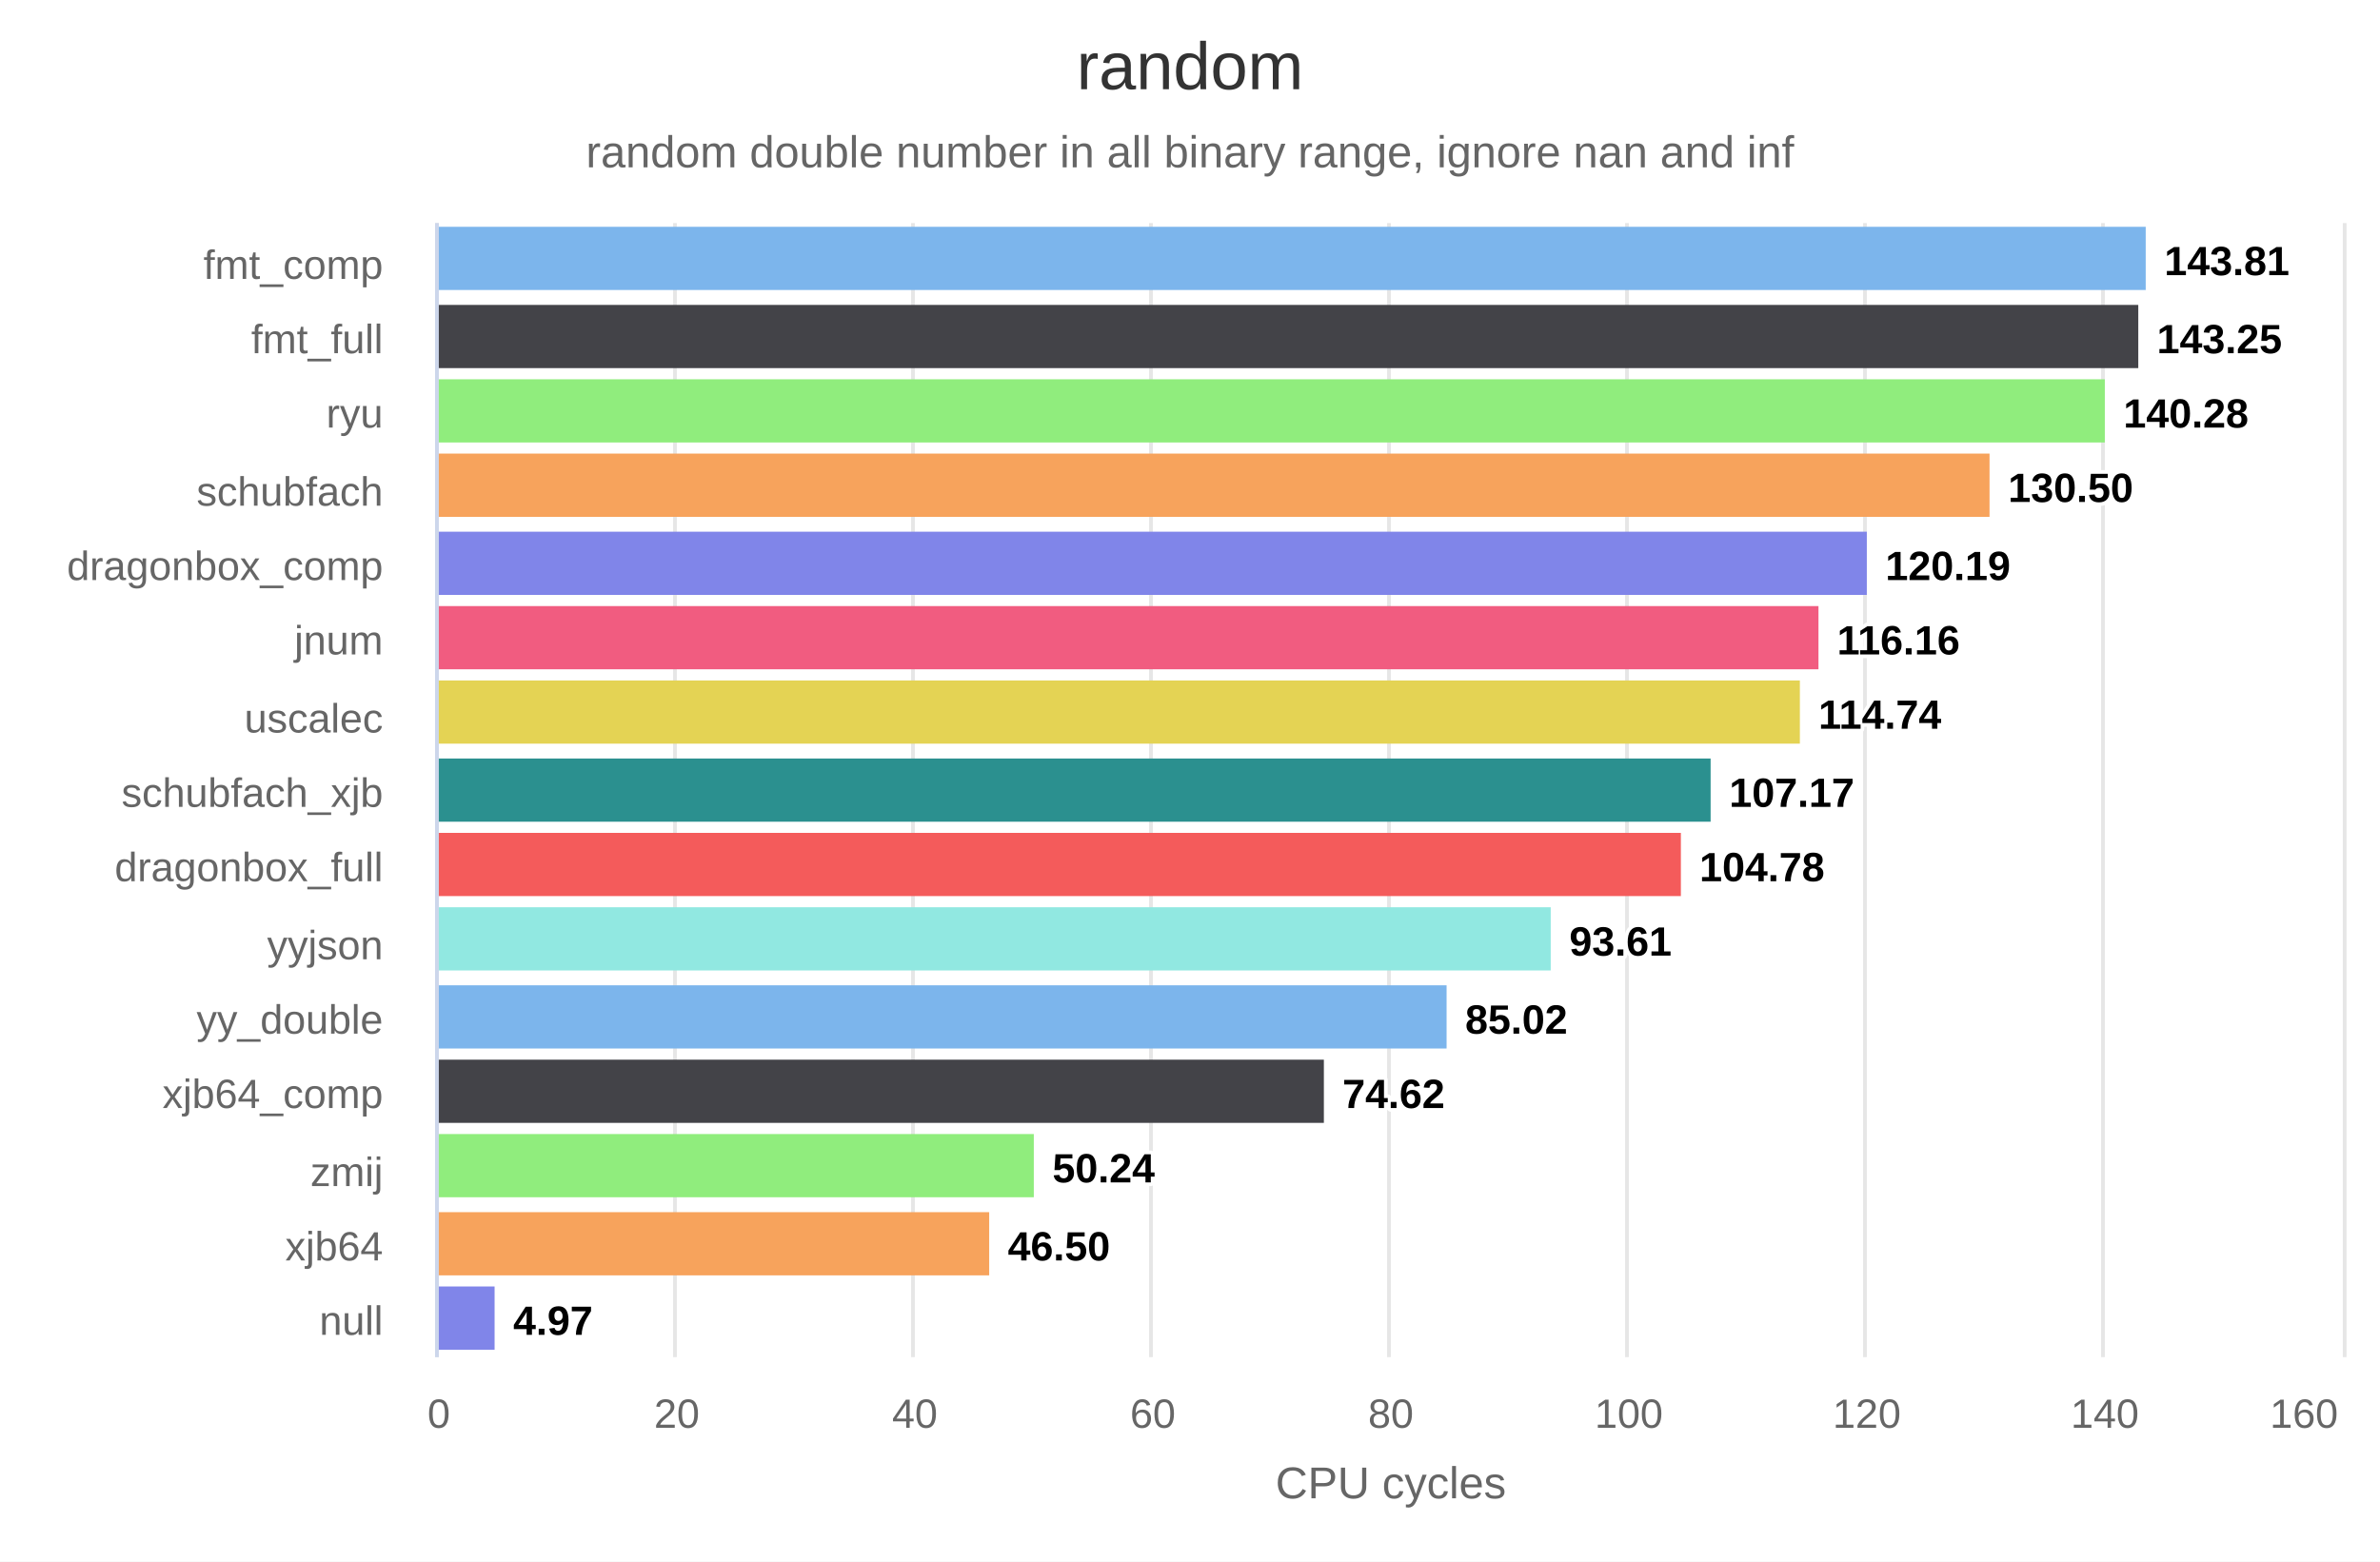
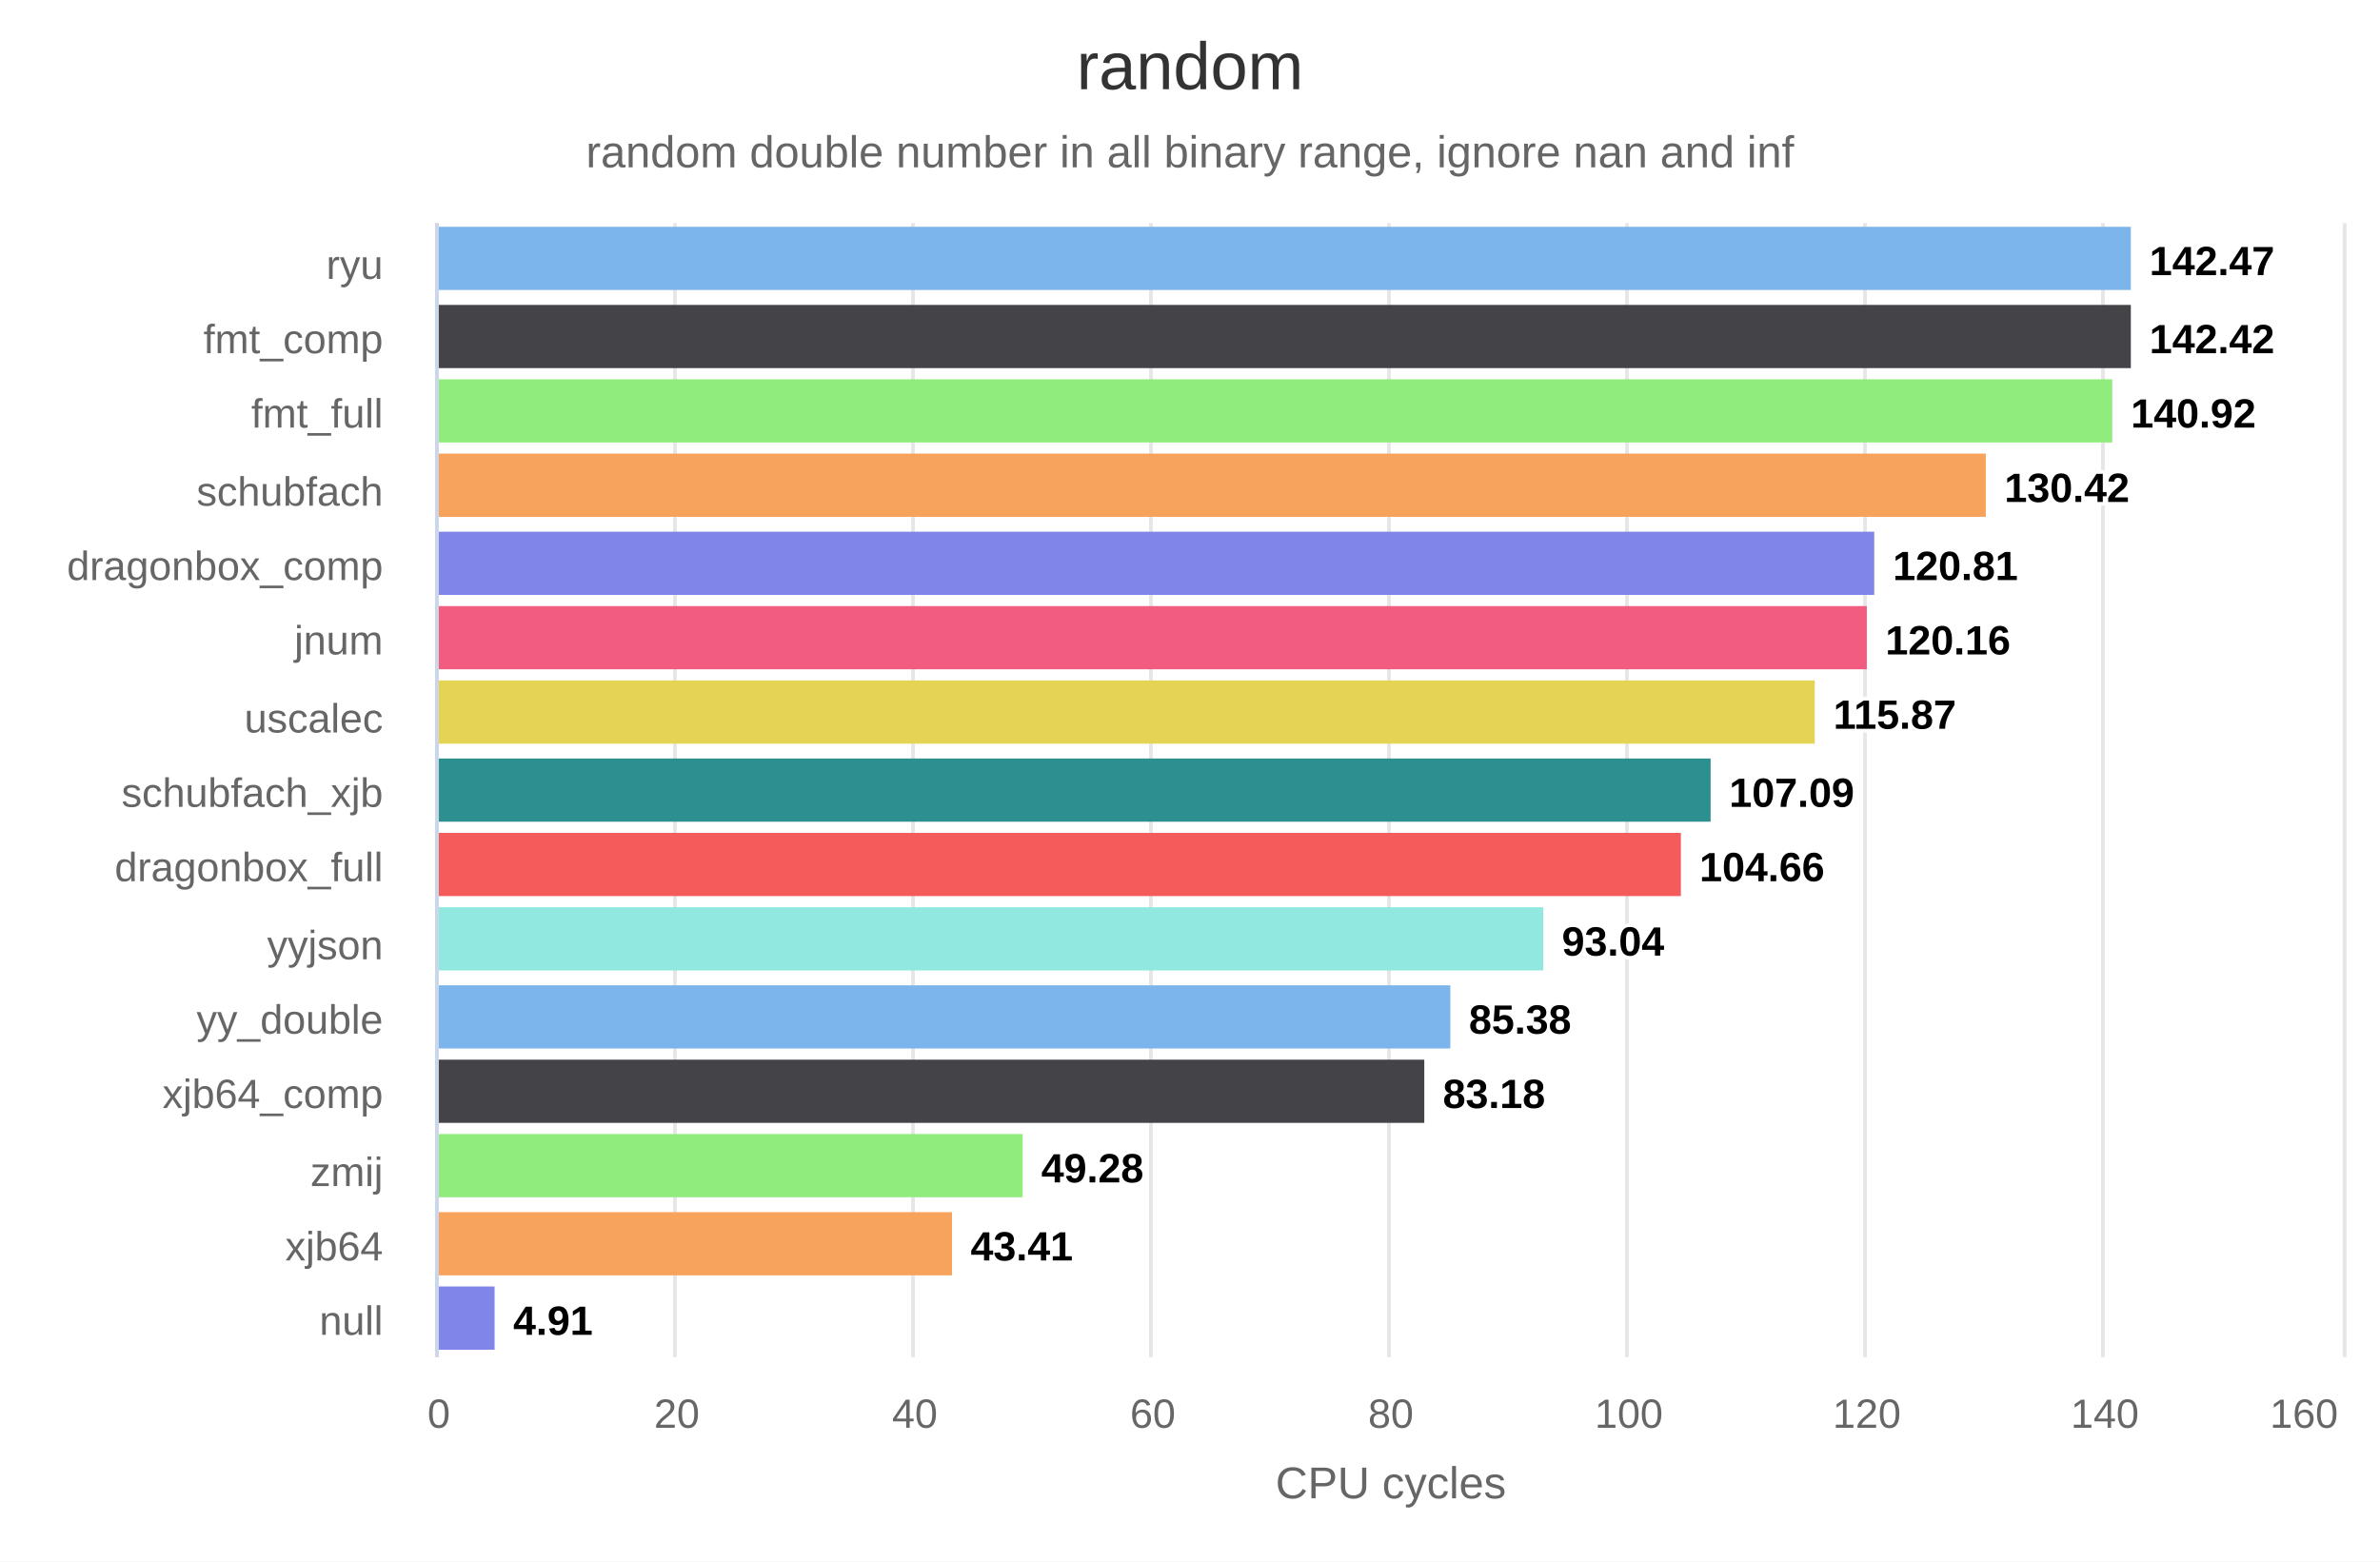
<svg xmlns="http://www.w3.org/2000/svg" version="1.1" class="highcharts-root" style="font-family:&quot;Lucida Grande&quot;, &quot;Lucida Sans Unicode&quot;, Arial, Helvetica, sans-serif;font-size:12px;" width="640" height="420" viewBox="0 0 640 420">
  <defs>
-     <clipPath id="highcharts-vmh5o61-924-">
+     <clipPath id="highcharts-i8an5u0-924-">
      <rect x="0" y="0" width="305" height="512" fill="none" />
    </clipPath>
  </defs>
  <rect fill="#ffffff" class="highcharts-background" x="0" y="0" width="640" height="420" rx="0" ry="0" />
  <rect fill="none" class="highcharts-plot-background" x="118" y="60" width="512" height="305" />
  <g class="highcharts-grid highcharts-xaxis-grid" data-z-index="1">
    <path fill="none" data-z-index="1" class="highcharts-grid-line" d="M 118 80.5 L 630 80.5" opacity="1" />
    <path fill="none" data-z-index="1" class="highcharts-grid-line" d="M 118 101.5 L 630 101.5" opacity="1" />
    <path fill="none" data-z-index="1" class="highcharts-grid-line" d="M 118 121.5 L 630 121.5" opacity="1" />
    <path fill="none" data-z-index="1" class="highcharts-grid-line" d="M 118 141.5 L 630 141.5" opacity="1" />
    <path fill="none" data-z-index="1" class="highcharts-grid-line" d="M 118 162.5 L 630 162.5" opacity="1" />
    <path fill="none" data-z-index="1" class="highcharts-grid-line" d="M 118 182.5 L 630 182.5" opacity="1" />
    <path fill="none" data-z-index="1" class="highcharts-grid-line" d="M 118 202.5 L 630 202.5" opacity="1" />
    <path fill="none" data-z-index="1" class="highcharts-grid-line" d="M 118 223.5 L 630 223.5" opacity="1" />
    <path fill="none" data-z-index="1" class="highcharts-grid-line" d="M 118 243.5 L 630 243.5" opacity="1" />
    <path fill="none" data-z-index="1" class="highcharts-grid-line" d="M 118 263.5 L 630 263.5" opacity="1" />
    <path fill="none" data-z-index="1" class="highcharts-grid-line" d="M 118 284.5 L 630 284.5" opacity="1" />
    <path fill="none" data-z-index="1" class="highcharts-grid-line" d="M 118 304.5 L 630 304.5" opacity="1" />
    <path fill="none" data-z-index="1" class="highcharts-grid-line" d="M 118 324.5 L 630 324.5" opacity="1" />
    <path fill="none" data-z-index="1" class="highcharts-grid-line" d="M 118 345.5 L 630 345.5" opacity="1" />
    <path fill="none" data-z-index="1" class="highcharts-grid-line" d="M 118 365.5 L 630 365.5" opacity="1" />
    <path fill="none" data-z-index="1" class="highcharts-grid-line" d="M 118 60.5 L 630 60.5" opacity="1" />
  </g>
  <g class="highcharts-grid highcharts-yaxis-grid" data-z-index="1">
    <path fill="none" stroke="#e6e6e6" stroke-width="1" data-z-index="1" class="highcharts-grid-line" d="M 117.5 60 L 117.5 365" opacity="1" />
    <path fill="none" stroke="#e6e6e6" stroke-width="1" data-z-index="1" class="highcharts-grid-line" d="M 181.5 60 L 181.5 365" opacity="1" />
    <path fill="none" stroke="#e6e6e6" stroke-width="1" data-z-index="1" class="highcharts-grid-line" d="M 245.5 60 L 245.5 365" opacity="1" />
    <path fill="none" stroke="#e6e6e6" stroke-width="1" data-z-index="1" class="highcharts-grid-line" d="M 309.5 60 L 309.5 365" opacity="1" />
    <path fill="none" stroke="#e6e6e6" stroke-width="1" data-z-index="1" class="highcharts-grid-line" d="M 373.5 60 L 373.5 365" opacity="1" />
    <path fill="none" stroke="#e6e6e6" stroke-width="1" data-z-index="1" class="highcharts-grid-line" d="M 437.5 60 L 437.5 365" opacity="1" />
    <path fill="none" stroke="#e6e6e6" stroke-width="1" data-z-index="1" class="highcharts-grid-line" d="M 501.5 60 L 501.5 365" opacity="1" />
    <path fill="none" stroke="#e6e6e6" stroke-width="1" data-z-index="1" class="highcharts-grid-line" d="M 565.5 60 L 565.5 365" opacity="1" />
    <path fill="none" stroke="#e6e6e6" stroke-width="1" data-z-index="1" class="highcharts-grid-line" d="M 630.5 60 L 630.5 365" opacity="1" />
  </g>
  <rect fill="none" class="highcharts-plot-border" data-z-index="1" x="118" y="60" width="512" height="305" />
  <g class="highcharts-axis highcharts-xaxis" data-z-index="2">
    <path fill="none" class="highcharts-axis-line" stroke="#ccd6eb" stroke-width="1" data-z-index="7" d="M 117.5 60 L 117.5 365" />
  </g>
  <g class="highcharts-axis highcharts-yaxis" data-z-index="2">
    <text x="374" data-z-index="7" text-anchor="middle" transform="translate(0,0)" class="highcharts-axis-title" style="color:#666666;fill:#666666;" y="402.969">
      <tspan>CPU cycles</tspan>
    </text>
    <path fill="none" class="highcharts-axis-line" data-z-index="7" d="M 118 365 L 630 365" />
  </g>
  <g class="highcharts-series-group" data-z-index="3">
-     <g class="highcharts-series highcharts-series-0 highcharts-bar-series" data-z-index="0.1" opacity="1" transform="translate(630,365) rotate(90) scale(-1,1) scale(1 1)" clip-path="url(#highcharts-vmh5o61-924-)">
-       <rect x="287" y="53" width="17" height="460" fill="#7cb5ec" opacity="1" class="highcharts-point highcharts-color-0" />
-       <rect x="266" y="55" width="17" height="458" fill="#434348" opacity="1" class="highcharts-point highcharts-color-1" />
-       <rect x="246" y="64" width="17" height="449" fill="#90ed7d" opacity="1" class="highcharts-point highcharts-color-2" />
-       <rect x="226" y="95" width="17" height="418" fill="#f7a35c" opacity="1" class="highcharts-point highcharts-color-3" />
-       <rect x="205" y="128" width="17" height="385" fill="#8085e9" opacity="1" class="highcharts-point highcharts-color-4" />
-       <rect x="185" y="141" width="17" height="372" fill="#f15c80" opacity="1" class="highcharts-point highcharts-color-5" />
-       <rect x="165" y="146" width="17" height="367" fill="#e4d354" opacity="1" class="highcharts-point highcharts-color-6" />
+     <g class="highcharts-series highcharts-series-0 highcharts-bar-series" data-z-index="0.1" opacity="1" transform="translate(630,365) rotate(90) scale(-1,1) scale(1 1)" clip-path="url(#highcharts-i8an5u0-924-)">
+       <rect x="287" y="57" width="17" height="456" fill="#7cb5ec" opacity="1" class="highcharts-point highcharts-color-0" />
+       <rect x="266" y="57" width="17" height="456" fill="#434348" opacity="1" class="highcharts-point highcharts-color-1" />
+       <rect x="246" y="62" width="17" height="451" fill="#90ed7d" opacity="1" class="highcharts-point highcharts-color-2" />
+       <rect x="226" y="96" width="17" height="417" fill="#f7a35c" opacity="1" class="highcharts-point highcharts-color-3" />
+       <rect x="205" y="126" width="17" height="387" fill="#8085e9" opacity="1" class="highcharts-point highcharts-color-4" />
+       <rect x="185" y="128" width="17" height="385" fill="#f15c80" opacity="1" class="highcharts-point highcharts-color-5" />
+       <rect x="165" y="142" width="17" height="371" fill="#e4d354" opacity="1" class="highcharts-point highcharts-color-6" />
      <rect x="144" y="170" width="17" height="343" fill="#2b908f" opacity="1" class="highcharts-point highcharts-color-7" />
      <rect x="124" y="178" width="17" height="335" fill="#f45b5b" opacity="1" class="highcharts-point highcharts-color-8" />
-       <rect x="104" y="213" width="17" height="300" fill="#91e8e1" opacity="1" class="highcharts-point highcharts-color-9" />
-       <rect x="83" y="241" width="17" height="272" fill="#7cb5ec" opacity="1" class="highcharts-point highcharts-color-0" />
-       <rect x="63" y="274" width="17" height="239" fill="#434348" opacity="1" class="highcharts-point highcharts-color-1" />
-       <rect x="43" y="352" width="17" height="161" fill="#90ed7d" opacity="1" class="highcharts-point highcharts-color-2" />
-       <rect x="22" y="364" width="17" height="149" fill="#f7a35c" opacity="1" class="highcharts-point highcharts-color-3" />
+       <rect x="104" y="215" width="17" height="298" fill="#91e8e1" opacity="1" class="highcharts-point highcharts-color-9" />
+       <rect x="83" y="240" width="17" height="273" fill="#7cb5ec" opacity="1" class="highcharts-point highcharts-color-0" />
+       <rect x="63" y="247" width="17" height="266" fill="#434348" opacity="1" class="highcharts-point highcharts-color-1" />
+       <rect x="43" y="355" width="17" height="158" fill="#90ed7d" opacity="1" class="highcharts-point highcharts-color-2" />
+       <rect x="22" y="374" width="17" height="139" fill="#f7a35c" opacity="1" class="highcharts-point highcharts-color-3" />
      <rect x="2" y="497" width="17" height="16" fill="#8085e9" opacity="1" class="highcharts-point highcharts-color-4" />
    </g>
    <g class="highcharts-markers highcharts-series-0 highcharts-bar-series" data-z-index="0.1" opacity="1" transform="translate(630,365) rotate(90) scale(-1,1) scale(1 1)" clip-path="none" />
  </g>
  <text x="320" text-anchor="middle" class="highcharts-title" data-z-index="4" style="color:#333333;font-size:18px;fill:#333333;" y="24">
    <tspan>random</tspan>
  </text>
  <text x="320" text-anchor="middle" class="highcharts-subtitle" data-z-index="4" style="color:#666666;fill:#666666;" y="45">
    <tspan>random double number in all binary range, ignore nan and inf</tspan>
  </text>
  <text x="10" text-anchor="start" class="highcharts-caption" data-z-index="4" style="color:#666666;fill:#666666;" y="417" />
  <g class="highcharts-data-labels highcharts-series-0 highcharts-bar-series" data-z-index="6" opacity="1" transform="translate(118,60) scale(1 1)">
-     <g class="highcharts-label highcharts-data-label highcharts-data-label-color-0" data-z-index="1" transform="translate(459,-2)">
+     <g class="highcharts-label highcharts-data-label highcharts-data-label-color-0" data-z-index="1" transform="translate(455,-2)">
      <text x="5" data-z-index="1" y="16" style="color:#000000;font-size:11px;font-weight:bold;fill:#000000;">
-         <tspan x="5" y="16" class="highcharts-text-outline" fill="#FFFFFF" stroke="#FFFFFF" stroke-width="2px" stroke-linejoin="round" style="">143.81</tspan>
-         <tspan x="5" y="16">143.81</tspan>
+         <tspan x="5" y="16" class="highcharts-text-outline" fill="#FFFFFF" stroke="#FFFFFF" stroke-width="2px" stroke-linejoin="round" style="">142.47</tspan>
+         <tspan x="5" y="16">142.47</tspan>
      </text>
    </g>
-     <g class="highcharts-label highcharts-data-label highcharts-data-label-color-1" data-z-index="1" transform="translate(457,19)">
+     <g class="highcharts-label highcharts-data-label highcharts-data-label-color-1" data-z-index="1" transform="translate(455,19)">
      <text x="5" data-z-index="1" y="16" style="color:#000000;font-size:11px;font-weight:bold;fill:#000000;">
-         <tspan x="5" y="16" class="highcharts-text-outline" fill="#FFFFFF" stroke="#FFFFFF" stroke-width="2px" stroke-linejoin="round">143.25</tspan>
-         <tspan x="5" y="16">143.25</tspan>
+         <tspan x="5" y="16" class="highcharts-text-outline" fill="#FFFFFF" stroke="#FFFFFF" stroke-width="2px" stroke-linejoin="round">142.42</tspan>
+         <tspan x="5" y="16">142.42</tspan>
      </text>
    </g>
-     <g class="highcharts-label highcharts-data-label highcharts-data-label-color-2" data-z-index="1" transform="translate(448,39)">
+     <g class="highcharts-label highcharts-data-label highcharts-data-label-color-2" data-z-index="1" transform="translate(450,39)">
      <text x="5" data-z-index="1" y="16" style="color:#000000;font-size:11px;font-weight:bold;fill:#000000;">
-         <tspan x="5" y="16" class="highcharts-text-outline" fill="#FFFFFF" stroke="#FFFFFF" stroke-width="2px" stroke-linejoin="round">140.28</tspan>
-         <tspan x="5" y="16">140.28</tspan>
+         <tspan x="5" y="16" class="highcharts-text-outline" fill="#FFFFFF" stroke="#FFFFFF" stroke-width="2px" stroke-linejoin="round">140.92</tspan>
+         <tspan x="5" y="16">140.92</tspan>
      </text>
    </g>
-     <g class="highcharts-label highcharts-data-label highcharts-data-label-color-3" data-z-index="1" transform="translate(417,59)">
+     <g class="highcharts-label highcharts-data-label highcharts-data-label-color-3" data-z-index="1" transform="translate(416,59)">
      <text x="5" data-z-index="1" y="16" style="color:#000000;font-size:11px;font-weight:bold;fill:#000000;">
-         <tspan x="5" y="16" class="highcharts-text-outline" fill="#FFFFFF" stroke="#FFFFFF" stroke-width="2px" stroke-linejoin="round">130.50</tspan>
-         <tspan x="5" y="16">130.50</tspan>
+         <tspan x="5" y="16" class="highcharts-text-outline" fill="#FFFFFF" stroke="#FFFFFF" stroke-width="2px" stroke-linejoin="round">130.42</tspan>
+         <tspan x="5" y="16">130.42</tspan>
      </text>
    </g>
-     <g class="highcharts-label highcharts-data-label highcharts-data-label-color-4" data-z-index="1" transform="translate(384,80)">
+     <g class="highcharts-label highcharts-data-label highcharts-data-label-color-4" data-z-index="1" transform="translate(386,80)">
      <text x="5" data-z-index="1" y="16" style="color:#000000;font-size:11px;font-weight:bold;fill:#000000;">
-         <tspan x="5" y="16" class="highcharts-text-outline" fill="#FFFFFF" stroke="#FFFFFF" stroke-width="2px" stroke-linejoin="round">120.19</tspan>
-         <tspan x="5" y="16">120.19</tspan>
+         <tspan x="5" y="16" class="highcharts-text-outline" fill="#FFFFFF" stroke="#FFFFFF" stroke-width="2px" stroke-linejoin="round">120.81</tspan>
+         <tspan x="5" y="16">120.81</tspan>
      </text>
    </g>
-     <g class="highcharts-label highcharts-data-label highcharts-data-label-color-5" data-z-index="1" transform="translate(371,100)">
+     <g class="highcharts-label highcharts-data-label highcharts-data-label-color-5" data-z-index="1" transform="translate(384,100)">
      <text x="5" data-z-index="1" y="16" style="color:#000000;font-size:11px;font-weight:bold;fill:#000000;">
-         <tspan x="5" y="16" class="highcharts-text-outline" fill="#FFFFFF" stroke="#FFFFFF" stroke-width="2px" stroke-linejoin="round">116.16</tspan>
-         <tspan x="5" y="16">116.16</tspan>
+         <tspan x="5" y="16" class="highcharts-text-outline" fill="#FFFFFF" stroke="#FFFFFF" stroke-width="2px" stroke-linejoin="round">120.16</tspan>
+         <tspan x="5" y="16">120.16</tspan>
      </text>
    </g>
-     <g class="highcharts-label highcharts-data-label highcharts-data-label-color-6" data-z-index="1" transform="translate(366,120)">
+     <g class="highcharts-label highcharts-data-label highcharts-data-label-color-6" data-z-index="1" transform="translate(370,120)">
      <text x="5" data-z-index="1" y="16" style="color:#000000;font-size:11px;font-weight:bold;fill:#000000;">
-         <tspan x="5" y="16" class="highcharts-text-outline" fill="#FFFFFF" stroke="#FFFFFF" stroke-width="2px" stroke-linejoin="round">114.74</tspan>
-         <tspan x="5" y="16">114.74</tspan>
+         <tspan x="5" y="16" class="highcharts-text-outline" fill="#FFFFFF" stroke="#FFFFFF" stroke-width="2px" stroke-linejoin="round">115.87</tspan>
+         <tspan x="5" y="16">115.87</tspan>
      </text>
    </g>
    <g class="highcharts-label highcharts-data-label highcharts-data-label-color-7" data-z-index="1" transform="translate(342,141)">
      <text x="5" data-z-index="1" y="16" style="color:#000000;font-size:11px;font-weight:bold;fill:#000000;">
-         <tspan x="5" y="16" class="highcharts-text-outline" fill="#FFFFFF" stroke="#FFFFFF" stroke-width="2px" stroke-linejoin="round">107.17</tspan>
-         <tspan x="5" y="16">107.17</tspan>
+         <tspan x="5" y="16" class="highcharts-text-outline" fill="#FFFFFF" stroke="#FFFFFF" stroke-width="2px" stroke-linejoin="round">107.09</tspan>
+         <tspan x="5" y="16">107.09</tspan>
      </text>
    </g>
    <g class="highcharts-label highcharts-data-label highcharts-data-label-color-8" data-z-index="1" transform="translate(334,161)">
      <text x="5" data-z-index="1" y="16" style="color:#000000;font-size:11px;font-weight:bold;fill:#000000;">
-         <tspan x="5" y="16" class="highcharts-text-outline" fill="#FFFFFF" stroke="#FFFFFF" stroke-width="2px" stroke-linejoin="round">104.78</tspan>
-         <tspan x="5" y="16">104.78</tspan>
+         <tspan x="5" y="16" class="highcharts-text-outline" fill="#FFFFFF" stroke="#FFFFFF" stroke-width="2px" stroke-linejoin="round">104.66</tspan>
+         <tspan x="5" y="16">104.66</tspan>
      </text>
    </g>
-     <g class="highcharts-label highcharts-data-label highcharts-data-label-color-9" data-z-index="1" transform="translate(299,181)">
+     <g class="highcharts-label highcharts-data-label highcharts-data-label-color-9" data-z-index="1" transform="translate(297,181)">
      <text x="5" data-z-index="1" y="16" style="color:#000000;font-size:11px;font-weight:bold;fill:#000000;">
-         <tspan x="5" y="16" class="highcharts-text-outline" fill="#FFFFFF" stroke="#FFFFFF" stroke-width="2px" stroke-linejoin="round" style="">93.61</tspan>
-         <tspan x="5" y="16">93.61</tspan>
+         <tspan x="5" y="16" class="highcharts-text-outline" fill="#FFFFFF" stroke="#FFFFFF" stroke-width="2px" stroke-linejoin="round" style="">93.04</tspan>
+         <tspan x="5" y="16">93.04</tspan>
      </text>
    </g>
-     <g class="highcharts-label highcharts-data-label highcharts-data-label-color-0" data-z-index="1" transform="translate(271,202)">
+     <g class="highcharts-label highcharts-data-label highcharts-data-label-color-0" data-z-index="1" transform="translate(272,202)">
      <text x="5" data-z-index="1" y="16" style="color:#000000;font-size:11px;font-weight:bold;fill:#000000;">
-         <tspan x="5" y="16" class="highcharts-text-outline" fill="#FFFFFF" stroke="#FFFFFF" stroke-width="2px" stroke-linejoin="round">85.02</tspan>
-         <tspan x="5" y="16">85.02</tspan>
+         <tspan x="5" y="16" class="highcharts-text-outline" fill="#FFFFFF" stroke="#FFFFFF" stroke-width="2px" stroke-linejoin="round">85.38</tspan>
+         <tspan x="5" y="16">85.38</tspan>
      </text>
    </g>
-     <g class="highcharts-label highcharts-data-label highcharts-data-label-color-1" data-z-index="1" transform="translate(238,222)">
+     <g class="highcharts-label highcharts-data-label highcharts-data-label-color-1" data-z-index="1" transform="translate(265,222)">
      <text x="5" data-z-index="1" y="16" style="color:#000000;font-size:11px;font-weight:bold;fill:#000000;">
-         <tspan x="5" y="16" class="highcharts-text-outline" fill="#FFFFFF" stroke="#FFFFFF" stroke-width="2px" stroke-linejoin="round">74.62</tspan>
-         <tspan x="5" y="16">74.62</tspan>
+         <tspan x="5" y="16" class="highcharts-text-outline" fill="#FFFFFF" stroke="#FFFFFF" stroke-width="2px" stroke-linejoin="round">83.18</tspan>
+         <tspan x="5" y="16">83.18</tspan>
      </text>
    </g>
-     <g class="highcharts-label highcharts-data-label highcharts-data-label-color-2" data-z-index="1" transform="translate(160,242)">
+     <g class="highcharts-label highcharts-data-label highcharts-data-label-color-2" data-z-index="1" transform="translate(157,242)">
      <text x="5" data-z-index="1" y="16" style="color:#000000;font-size:11px;font-weight:bold;fill:#000000;">
-         <tspan x="5" y="16" class="highcharts-text-outline" fill="#FFFFFF" stroke="#FFFFFF" stroke-width="2px" stroke-linejoin="round">50.24</tspan>
-         <tspan x="5" y="16">50.24</tspan>
+         <tspan x="5" y="16" class="highcharts-text-outline" fill="#FFFFFF" stroke="#FFFFFF" stroke-width="2px" stroke-linejoin="round">49.28</tspan>
+         <tspan x="5" y="16">49.28</tspan>
      </text>
    </g>
-     <g class="highcharts-label highcharts-data-label highcharts-data-label-color-3" data-z-index="1" transform="translate(148,263)">
+     <g class="highcharts-label highcharts-data-label highcharts-data-label-color-3" data-z-index="1" transform="translate(138,263)">
      <text x="5" data-z-index="1" y="16" style="color:#000000;font-size:11px;font-weight:bold;fill:#000000;">
-         <tspan x="5" y="16" class="highcharts-text-outline" fill="#FFFFFF" stroke="#FFFFFF" stroke-width="2px" stroke-linejoin="round">46.50</tspan>
-         <tspan x="5" y="16">46.50</tspan>
+         <tspan x="5" y="16" class="highcharts-text-outline" fill="#FFFFFF" stroke="#FFFFFF" stroke-width="2px" stroke-linejoin="round">43.41</tspan>
+         <tspan x="5" y="16">43.41</tspan>
      </text>
    </g>
    <g class="highcharts-label highcharts-data-label highcharts-data-label-color-4" data-z-index="1" transform="translate(15,283)">
      <text x="5" data-z-index="1" y="16" style="color:#000000;font-size:11px;font-weight:bold;fill:#000000;">
-         <tspan x="5" y="16" class="highcharts-text-outline" fill="#FFFFFF" stroke="#FFFFFF" stroke-width="2px" stroke-linejoin="round" style="">4.97</tspan>
-         <tspan x="5" y="16">4.97</tspan>
+         <tspan x="5" y="16" class="highcharts-text-outline" fill="#FFFFFF" stroke="#FFFFFF" stroke-width="2px" stroke-linejoin="round" style="">4.91</tspan>
+         <tspan x="5" y="16">4.91</tspan>
      </text>
    </g>
  </g>
  <g class="highcharts-axis-labels highcharts-xaxis-labels" data-z-index="7">
-     <text x="103" style="color:#666666;cursor:default;font-size:11px;fill:#666666;" text-anchor="end" transform="translate(0,0)" y="75" opacity="1">fmt_comp</text>
-     <text x="103" style="color:#666666;cursor:default;font-size:11px;fill:#666666;" text-anchor="end" transform="translate(0,0)" y="95" opacity="1">fmt_full</text>
-     <text x="103" style="color:#666666;cursor:default;font-size:11px;fill:#666666;" text-anchor="end" transform="translate(0,0)" y="115" opacity="1">ryu</text>
+     <text x="103" style="color:#666666;cursor:default;font-size:11px;fill:#666666;" text-anchor="end" transform="translate(0,0)" y="75" opacity="1">ryu</text>
+     <text x="103" style="color:#666666;cursor:default;font-size:11px;fill:#666666;" text-anchor="end" transform="translate(0,0)" y="95" opacity="1">fmt_comp</text>
+     <text x="103" style="color:#666666;cursor:default;font-size:11px;fill:#666666;" text-anchor="end" transform="translate(0,0)" y="115" opacity="1">fmt_full</text>
    <text x="103" style="color:#666666;cursor:default;font-size:11px;fill:#666666;" text-anchor="end" transform="translate(0,0)" y="136" opacity="1">schubfach</text>
    <text x="103" style="color:#666666;cursor:default;font-size:11px;fill:#666666;" text-anchor="end" transform="translate(0,0)" y="156" opacity="1">dragonbox_comp</text>
    <text x="103" style="color:#666666;cursor:default;font-size:11px;fill:#666666;" text-anchor="end" transform="translate(0,0)" y="176" opacity="1">jnum</text>
    <text x="103" style="color:#666666;cursor:default;font-size:11px;fill:#666666;" text-anchor="end" transform="translate(0,0)" y="197" opacity="1">uscalec</text>
    <text x="103" style="color:#666666;cursor:default;font-size:11px;fill:#666666;" text-anchor="end" transform="translate(0,0)" y="217" opacity="1">schubfach_xjb</text>
    <text x="103" style="color:#666666;cursor:default;font-size:11px;fill:#666666;" text-anchor="end" transform="translate(0,0)" y="237" opacity="1">dragonbox_full</text>
    <text x="103" style="color:#666666;cursor:default;font-size:11px;fill:#666666;" text-anchor="end" transform="translate(0,0)" y="258" opacity="1">yyjson</text>
    <text x="103" style="color:#666666;cursor:default;font-size:11px;fill:#666666;" text-anchor="end" transform="translate(0,0)" y="278" opacity="1">yy_double</text>
    <text x="103" style="color:#666666;cursor:default;font-size:11px;fill:#666666;" text-anchor="end" transform="translate(0,0)" y="298" opacity="1">xjb64_comp</text>
    <text x="103" style="color:#666666;cursor:default;font-size:11px;fill:#666666;" text-anchor="end" transform="translate(0,0)" y="319" opacity="1">zmij</text>
    <text x="103" style="color:#666666;cursor:default;font-size:11px;fill:#666666;" text-anchor="end" transform="translate(0,0)" y="339" opacity="1">xjb64</text>
    <text x="103" style="color:#666666;cursor:default;font-size:11px;fill:#666666;" text-anchor="end" transform="translate(0,0)" y="359" opacity="1">null</text>
  </g>
  <g class="highcharts-axis-labels highcharts-yaxis-labels" data-z-index="7">
    <text x="118" style="color:#666666;cursor:default;font-size:11px;fill:#666666;" text-anchor="middle" transform="translate(0,0)" y="384" opacity="1">0</text>
    <text x="182" style="color:#666666;cursor:default;font-size:11px;fill:#666666;" text-anchor="middle" transform="translate(0,0)" y="384" opacity="1">20</text>
    <text x="246" style="color:#666666;cursor:default;font-size:11px;fill:#666666;" text-anchor="middle" transform="translate(0,0)" y="384" opacity="1">40</text>
    <text x="310" style="color:#666666;cursor:default;font-size:11px;fill:#666666;" text-anchor="middle" transform="translate(0,0)" y="384" opacity="1">60</text>
    <text x="374" style="color:#666666;cursor:default;font-size:11px;fill:#666666;" text-anchor="middle" transform="translate(0,0)" y="384" opacity="1">80</text>
    <text x="438" style="color:#666666;cursor:default;font-size:11px;fill:#666666;" text-anchor="middle" transform="translate(0,0)" y="384" opacity="1">100</text>
    <text x="502" style="color:#666666;cursor:default;font-size:11px;fill:#666666;" text-anchor="middle" transform="translate(0,0)" y="384" opacity="1">120</text>
    <text x="566" style="color:#666666;cursor:default;font-size:11px;fill:#666666;" text-anchor="middle" transform="translate(0,0)" y="384" opacity="1">140</text>
    <text x="619.562" style="color:#666666;cursor:default;font-size:11px;fill:#666666;" text-anchor="middle" transform="translate(0,0)" y="384" opacity="1">160</text>
  </g>
</svg>
